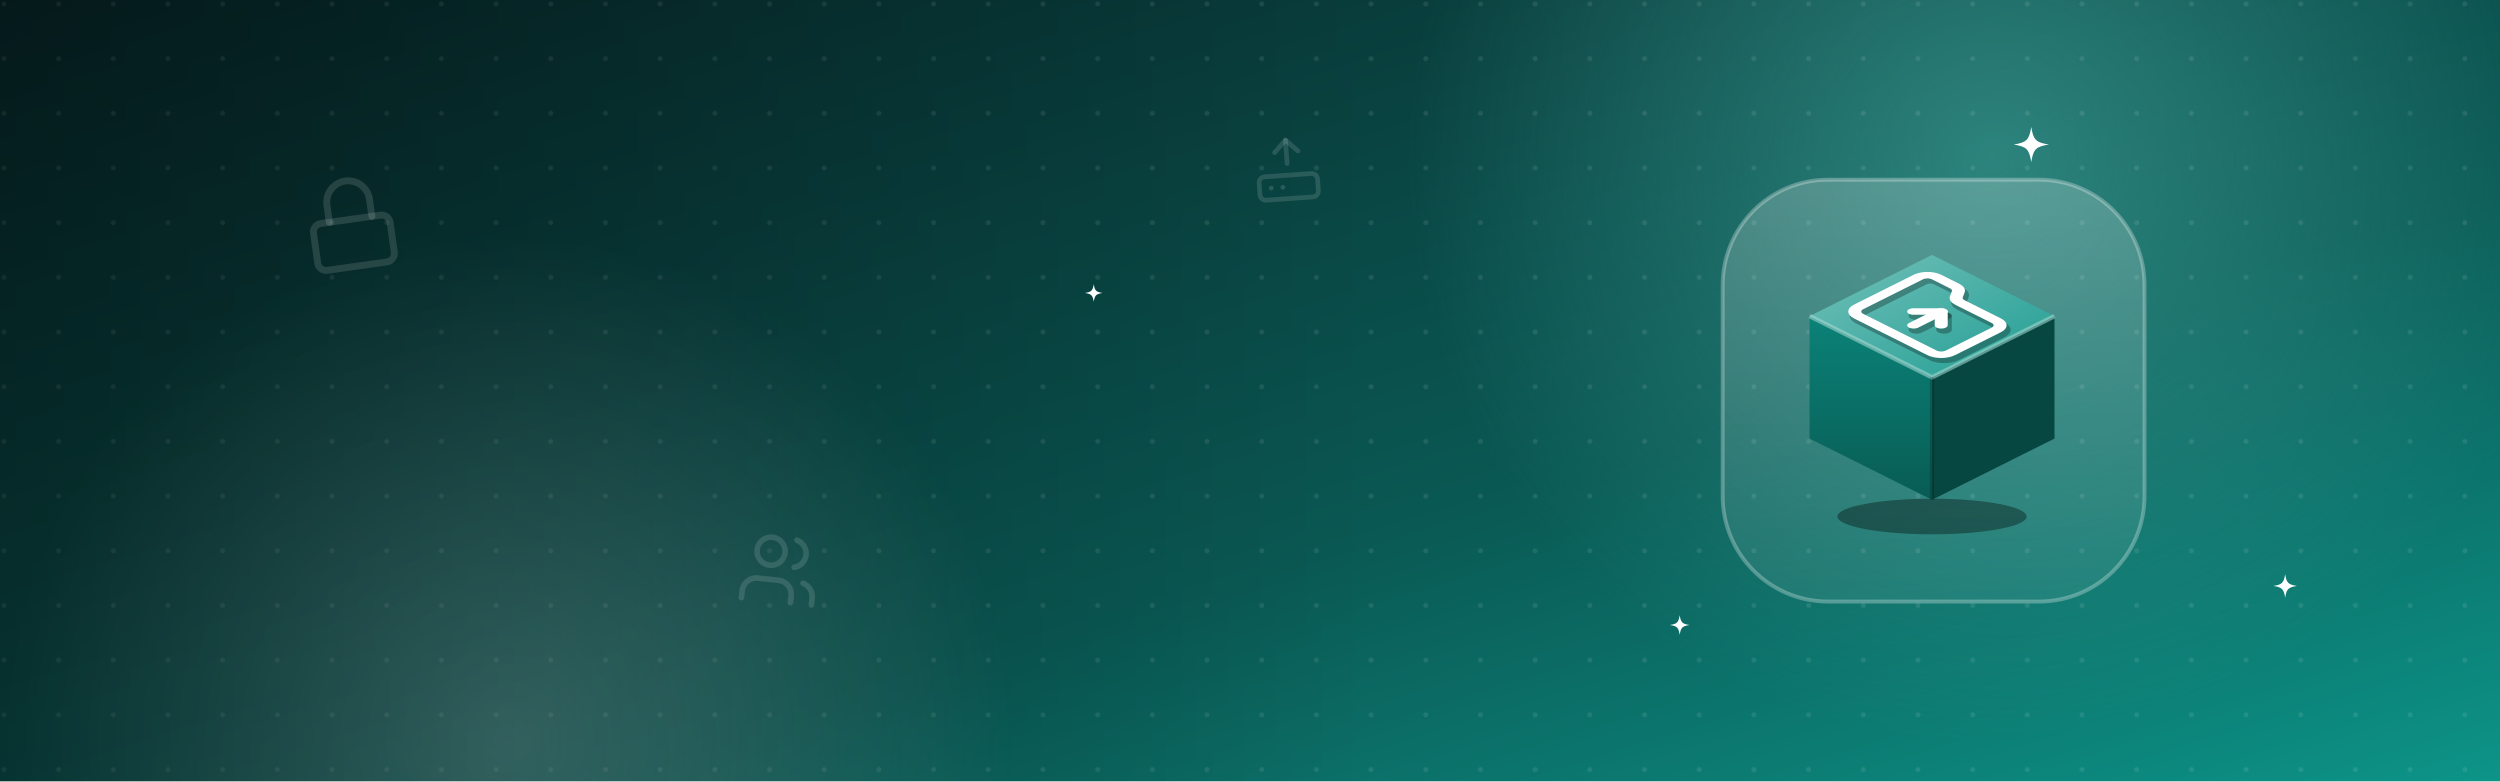
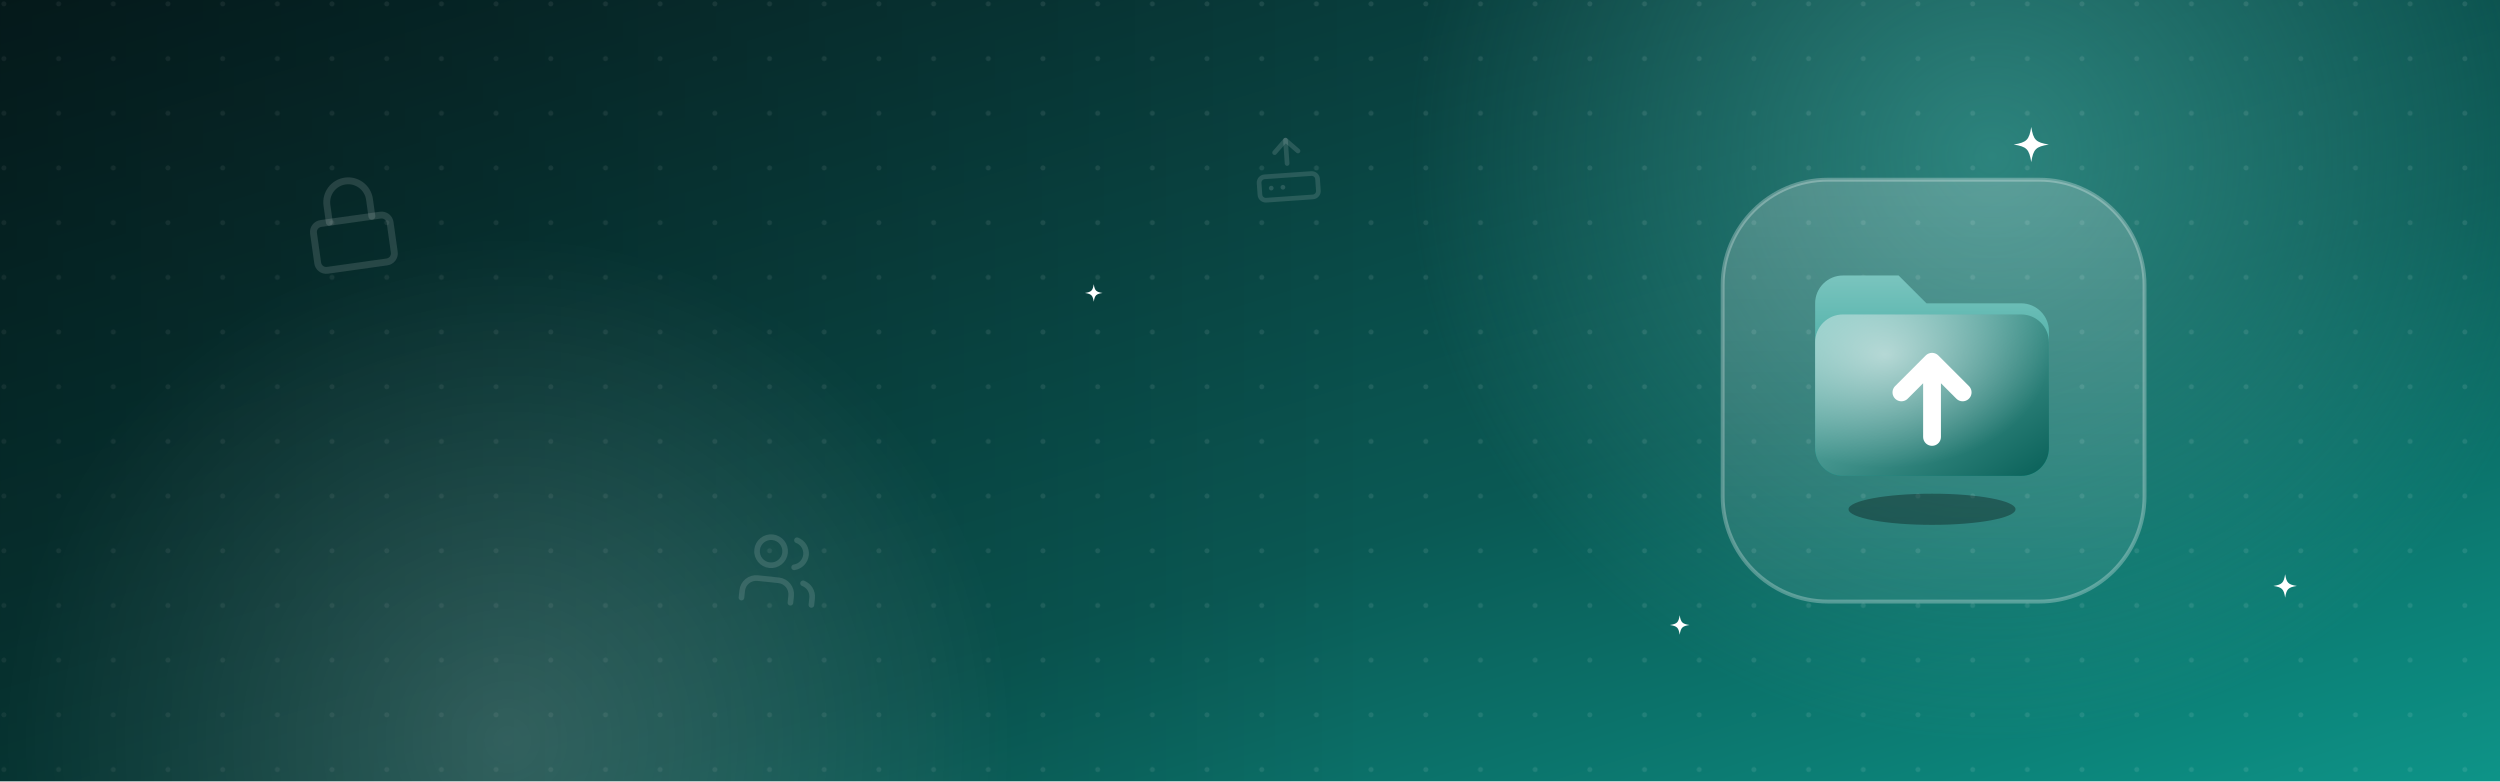
<svg xmlns="http://www.w3.org/2000/svg" viewBox="0 0 1280 400" role="img" aria-hidden="true">
  <defs>
    <linearGradient id="bg" x1="0" y1="0" x2="1" y2="1">
      <stop offset="0" stop-color="#072628" />
      <stop offset=".62" stop-color="#0a5954" />
      <stop offset="1" stop-color="#0d9488" />
    </linearGradient>
    <radialGradient id="o1">
      <stop offset="0" stop-color="#4aafa6" stop-opacity=".55" />
      <stop offset="1" stop-color="#4aafa6" stop-opacity="0" />
    </radialGradient>
    <radialGradient id="o2">
      <stop offset="0" stop-color="#ffffff" stop-opacity=".22" />
      <stop offset="1" stop-color="#ffffff" stop-opacity="0" />
    </radialGradient>
    <pattern id="dots" width="28" height="28" patternUnits="userSpaceOnUse">
      <circle cx="2" cy="2" r="1.3" fill="#ffffff" fill-opacity=".09" />
    </pattern>
    <linearGradient id="glass" x1="0" y1="0" x2="0" y2="1">
      <stop offset="0" stop-color="#ffffff" stop-opacity=".22" />
      <stop offset="1" stop-color="#ffffff" stop-opacity=".06" />
    </linearGradient>
    <linearGradient id="fade" x1="0" y1="0" x2="1" y2="0">
      <stop offset="0" stop-color="#000" stop-opacity=".35" />
      <stop offset=".55" stop-color="#000" stop-opacity="0" />
    </linearGradient>
-     <linearGradient id="bbt" x1="0" y1="0" x2="1" y2="1">
-       <stop offset="0" stop-color="#73c1ba" />
-       <stop offset="1" stop-color="#209d92" />
+     <linearGradient id="bbm" x1="0" y1="0" x2="1" y2="1">
+       <stop offset="0" stop-color="#7ac4be" />
+       <stop offset="1" stop-color="#086058" />
    </linearGradient>
-     <linearGradient id="bbl" x1="0" y1="0" x2="0" y2="1">
-       <stop offset="0" stop-color="#0b8278" />
-       <stop offset="1" stop-color="#085c54" />
+     <linearGradient id="bbv" x1="0" y1="0" x2="0" y2="1">
+       <stop offset="0" stop-color="#7ac4be" />
+       <stop offset="1" stop-color="#0d9488" />
    </linearGradient>
-     <linearGradient id="bbsh" x1="0" y1="0" x2="1" y2="0">
+     <linearGradient id="bbw" x1="0" y1="0" x2="0" y2="1">
+       <stop offset="0" stop-color="#ffffff" />
+       <stop offset="1" stop-color="#dfe5ee" />
+     </linearGradient>
+     <linearGradient id="bbg" x1="0" y1="0" x2="0" y2="1">
+       <stop offset="0" stop-color="#ffe08a" />
+       <stop offset="1" stop-color="#f2a62b" />
+     </linearGradient>
+     <radialGradient id="bbh" cx=".3" cy=".25" r=".7">
+       <stop offset="0" stop-color="#fff" stop-opacity=".55" />
+       <stop offset="1" stop-color="#fff" stop-opacity="0" />
+     </radialGradient>
+     <linearGradient id="bbs" x1="0" y1="0" x2="1" y2="0">
      <stop offset="0" stop-color="#fff" stop-opacity="0" />
-       <stop offset=".5" stop-color="#fff" stop-opacity=".55" />
+       <stop offset=".5" stop-color="#fff" stop-opacity=".6" />
      <stop offset="1" stop-color="#fff" stop-opacity="0" />
    </linearGradient>
-     <clipPath id="bbc">
-       <path d="M32 10 L54 21 L32 32 L10 21 Z" />
-     </clipPath>
  </defs>
  <style>.b1,.b2,.f,.s,.k{transform-box:fill-box;transform-origin:50% 50%}
@keyframes b1{to{transform:translate(-90px,40px) scale(1.15)}}@keyframes b2{to{transform:translate(70px,-30px) scale(.9)}}
@keyframes f{0%,100%{transform:translateY(0)}50%{transform:translateY(-10px)}}
@keyframes s{0%,100%{opacity:.25;transform:scale(.5) rotate(0)}50%{opacity:.95;transform:scale(1) rotate(45deg)}}
@keyframes k{0%,100%{transform:translateY(0)}50%{transform:translateY(-6px)}}
.b1{animation:b1 16s ease-in-out infinite alternate}.b2{animation:b2 19s ease-in-out infinite alternate}
.f{animation:f 9s ease-in-out infinite}.f1{animation-duration:11s;animation-delay:-3s}.f2{animation-duration:13s;animation-delay:-6s}
.s{animation:s 3.4s ease-in-out infinite}.k{animation:k 6s ease-in-out infinite}
- @media (prefers-reduced-motion:reduce){.b1,.b2,.f,.s,.k{animation:none!important}}.bbbob,.bbshadow{transform-box:fill-box;transform-origin:50% 50%}@keyframes bbb{0%,100%{transform:translateY(0)}50%{transform:translateY(-2.2px)}}@keyframes bbsd{0%,100%{transform:scaleX(1);opacity:.35}50%{transform:scaleX(.86);opacity:.22}}@keyframes bbs{0%,55%{transform:translateX(0)}100%{transform:translateX(78px)}}@keyframes bbg{0%,100%{opacity:.9}50%{opacity:1}}.bbbob{animation:bbb 4.2s ease-in-out infinite}.bbshadow{animation:bbsd 4.2s ease-in-out infinite}.bbshine{animation:bbs 5.5s ease-in-out infinite}.bbglow{animation:bbg 4.2s ease-in-out infinite}</style>
+ @media (prefers-reduced-motion:reduce){.b1,.b2,.f,.s,.k{animation:none!important}}.bbfl,.bbpu,.bbbl,.bbsp,.bbwg,.bbri,.bbsd,.bbpop{transform-box:fill-box;transform-origin:50% 50%}.bbgr{transform-box:fill-box;transform-origin:50% 100%}@keyframes bbfl{0%,100%{transform:translateY(0)}50%{transform:translateY(-2px)}}.bbfl{animation:bbfl 4.2s ease-in-out infinite}@keyframes bbsd{0%,100%{transform:scaleX(1);opacity:.32}50%{transform:scaleX(.85);opacity:.2}}.bbsd{animation:bbsd 4.2s ease-in-out infinite}@keyframes bbpu{0%,100%{opacity:.55}50%{opacity:1}}.bbpu{animation:bbpu 2.4s ease-in-out infinite}@keyframes bbbl{0%,44%,56%,100%{opacity:1}50%{opacity:.15}}.bbbl{animation:bbbl 3s steps(1,end) infinite}@keyframes bbsp{to{transform:rotate(360deg)}}.bbsp{animation:bbsp 14s linear infinite}@keyframes bbwg{0%,100%{transform:rotate(-6deg)}50%{transform:rotate(6deg)}}.bbwg{animation:bbwg 3.4s ease-in-out infinite}@keyframes bbri{0%{transform:translateY(2px);opacity:.7}100%{transform:translateY(-3.5px);opacity:1}}.bbri{animation:bbri 1.6s ease-in-out infinite alternate}@keyframes bbgr{0%,100%{transform:scaleY(.55)}50%{transform:scaleY(1)}}.bbgr{animation:bbgr 2.8s ease-in-out infinite}@keyframes bbpop{0%,100%{transform:scale(.9)}50%{transform:scale(1.08)}}.bbpop{animation:bbpop 2.6s ease-in-out infinite}@keyframes bbsh{0%,60%{transform:translateX(-30px)}100%{transform:translateX(70px)}}.bbsh{animation:bbsh 5s ease-in-out infinite}@keyframes bbdash{to{stroke-dashoffset:-40}}.bbdash{animation:bbdash 2.4s linear infinite}@keyframes bbsw{0%,100%{transform:rotate(-50deg)}50%{transform:rotate(35deg)}}</style>
  <rect width="1280" height="400" fill="url(#bg)" />
  <circle class="b1" cx="1020" cy="80" r="300" fill="url(#o1)" />
  <circle class="b2" cx="260" cy="380" r="260" fill="url(#o2)" />
  <rect width="1280" height="400" fill="url(#dots)" />
  <rect width="1280" height="400" fill="url(#fade)" />
  <g transform="translate(150 92) rotate(-8) scale(2.2)">
    <g class="f f0" fill="none" stroke="#ffffff" stroke-opacity=".13" stroke-width="1.6" stroke-linecap="round" stroke-linejoin="round">
      <rect width="18" height="11" x="3" y="11" rx="2" ry="2" />
      <path d="M7 11V7a5 5 0 0 1 10 0v4" />
    </g>
  </g>
  <g transform="translate(380 268) rotate(6) scale(1.8)">
    <g class="f f1" fill="none" stroke="#ffffff" stroke-opacity=".13" stroke-width="1.6" stroke-linecap="round" stroke-linejoin="round">
      <path d="M16 21v-2a4 4 0 0 0-4-4H6a4 4 0 0 0-4 4v2" />
      <path d="M16 3.128a4 4 0 0 1 0 7.744" />
      <path d="M22 21v-2a4 4 0 0 0-3-3.87" />
      <circle cx="9" cy="7" r="4" />
    </g>
  </g>
  <g transform="translate(640 70) rotate(-4) scale(1.5)">
    <g class="f f2" fill="none" stroke="#ffffff" stroke-opacity=".13" stroke-width="1.6" stroke-linecap="round" stroke-linejoin="round">
      <path d="m16 6-4-4-4 4" />
      <path d="M12 2v8" />
      <rect width="20" height="8" x="2" y="14" rx="2" />
      <path d="M6 18h.01" />
      <path d="M10 18h.01" />
    </g>
  </g>
  <g class="k">
    <rect x="882" y="92" width="216" height="216" rx="54" fill="url(#glass)" stroke="#ffffff" stroke-opacity=".28" stroke-width="2" />
-     <g transform="translate(898 102) scale(2.85)">
-       <g class="bbbob">
-         <ellipse cx="32" cy="57" rx="17" ry="3.2" fill="#000" opacity=".35" class="bbshadow" />
-         <path d="M10 21 L32 32 V54 L10 43 Z" fill="url(#bbl)" />
-         <path d="M54 21 L32 32 V54 L54 43 Z" fill="#064741" />
-         <path d="M32 10 L54 21 L32 32 L10 21 Z" fill="url(#bbt)" />
-         <path d="M10 21 L32 32 L54 21" fill="none" stroke="#aadad5" stroke-opacity=".55" stroke-width=".8" stroke-linejoin="round" />
-         <path d="M32 32 V54" stroke="#000" stroke-opacity=".18" stroke-width=".8" />
-         <g clip-path="url(#bbc)">
-           <rect class="bbshine" x="-14" y="6" width="14" height="30" fill="url(#bbsh)" transform="skewX(-25)" />
-         </g>
-         <g transform="translate(.5 .8)">
-           <g transform="matrix(0.825 0.4125 -0.825 0.4125 32 11.100)" fill="none" stroke="#000" stroke-opacity=".28" stroke-width="2.4" stroke-linecap="round" stroke-linejoin="round">
-             <path d="M20 20a2 2 0 0 0 2-2V8a2 2 0 0 0-2-2h-7.9a2 2 0 0 1-1.69-.9L9.6 3.9A2 2 0 0 0 7.93 3H4a2 2 0 0 0-2 2v13a2 2 0 0 0 2 2Z" />
-             <path d="M12 10v6" />
-             <path d="m9 13 3-3 3 3" />
-           </g>
-         </g>
-         <g class="bbglow" transform="matrix(0.825 0.4125 -0.825 0.4125 32 11.100)" fill="none" stroke="#fff" stroke-width="2" stroke-linecap="round" stroke-linejoin="round">
-           <path d="M20 20a2 2 0 0 0 2-2V8a2 2 0 0 0-2-2h-7.9a2 2 0 0 1-1.69-.9L9.6 3.9A2 2 0 0 0 7.93 3H4a2 2 0 0 0-2 2v13a2 2 0 0 0 2 2Z" />
-           <path d="M12 10v6" />
-           <path d="m9 13 3-3 3 3" />
+     <g transform="translate(898 104) scale(2.85)">
+       <ellipse class="bbsd" cx="32" cy="55" rx="15" ry="2.8" fill="#000" opacity=".32" />
+       <g class="bbfl">
+         <path d="M11 18a5 5 0 0 1 5-5h10l5 5h17a5 5 0 0 1 5 5v21a5 5 0 0 1-5 5H16a5 5 0 0 1-5-5z" fill="url(#bbv)" />
+         <path d="M11 25a5 5 0 0 1 5-5h32a5 5 0 0 1 5 5v19a5 5 0 0 1-5 5H16a5 5 0 0 1-5-5z" fill="url(#bbm)" />
+         <path d="M11 25a5 5 0 0 1 5-5h32a5 5 0 0 1 5 5v19a5 5 0 0 1-5 5H16a5 5 0 0 1-5-5z" fill="url(#bbh)" />
+         <g class="bbri">
+           <path d="M32 42V29M26.5 34l5.5-5.5 5.5 5.5" fill="none" stroke="#fff" stroke-width="3.2" stroke-linecap="round" stroke-linejoin="round" />
        </g>
      </g>
    </g>
  </g>
  <g transform="translate(1040 74) scale(0.9)">
    <path class="s" style="animation-delay:0s" d="M0 -10 C1.2 -2.6 2.6 -1.2 10 0 C2.6 1.2 1.2 2.6 0 10 C-1.2 2.6 -2.6 1.2 -10 0 C-2.6 -1.2 -1.2 -2.6 0 -10Z" fill="#ffffff" />
  </g>
  <g transform="translate(1170 300) scale(0.6)">
    <path class="s" style="animation-delay:1.1s" d="M0 -10 C1.2 -2.6 2.6 -1.2 10 0 C2.6 1.2 1.2 2.6 0 10 C-1.2 2.6 -2.6 1.2 -10 0 C-2.6 -1.2 -1.2 -2.6 0 -10Z" fill="#ffffff" />
  </g>
  <g transform="translate(860 320) scale(0.5)">
    <path class="s" style="animation-delay:2.2s" d="M0 -10 C1.2 -2.6 2.6 -1.2 10 0 C2.6 1.2 1.2 2.6 0 10 C-1.2 2.6 -2.6 1.2 -10 0 C-2.6 -1.2 -1.2 -2.6 0 -10Z" fill="#ffffff" />
  </g>
  <g transform="translate(560 150) scale(0.45)">
    <path class="s" style="animation-delay:0.6s" d="M0 -10 C1.2 -2.6 2.6 -1.2 10 0 C2.6 1.2 1.2 2.6 0 10 C-1.2 2.6 -2.6 1.2 -10 0 C-2.6 -1.2 -1.2 -2.6 0 -10Z" fill="#ffffff" />
  </g>
</svg>
